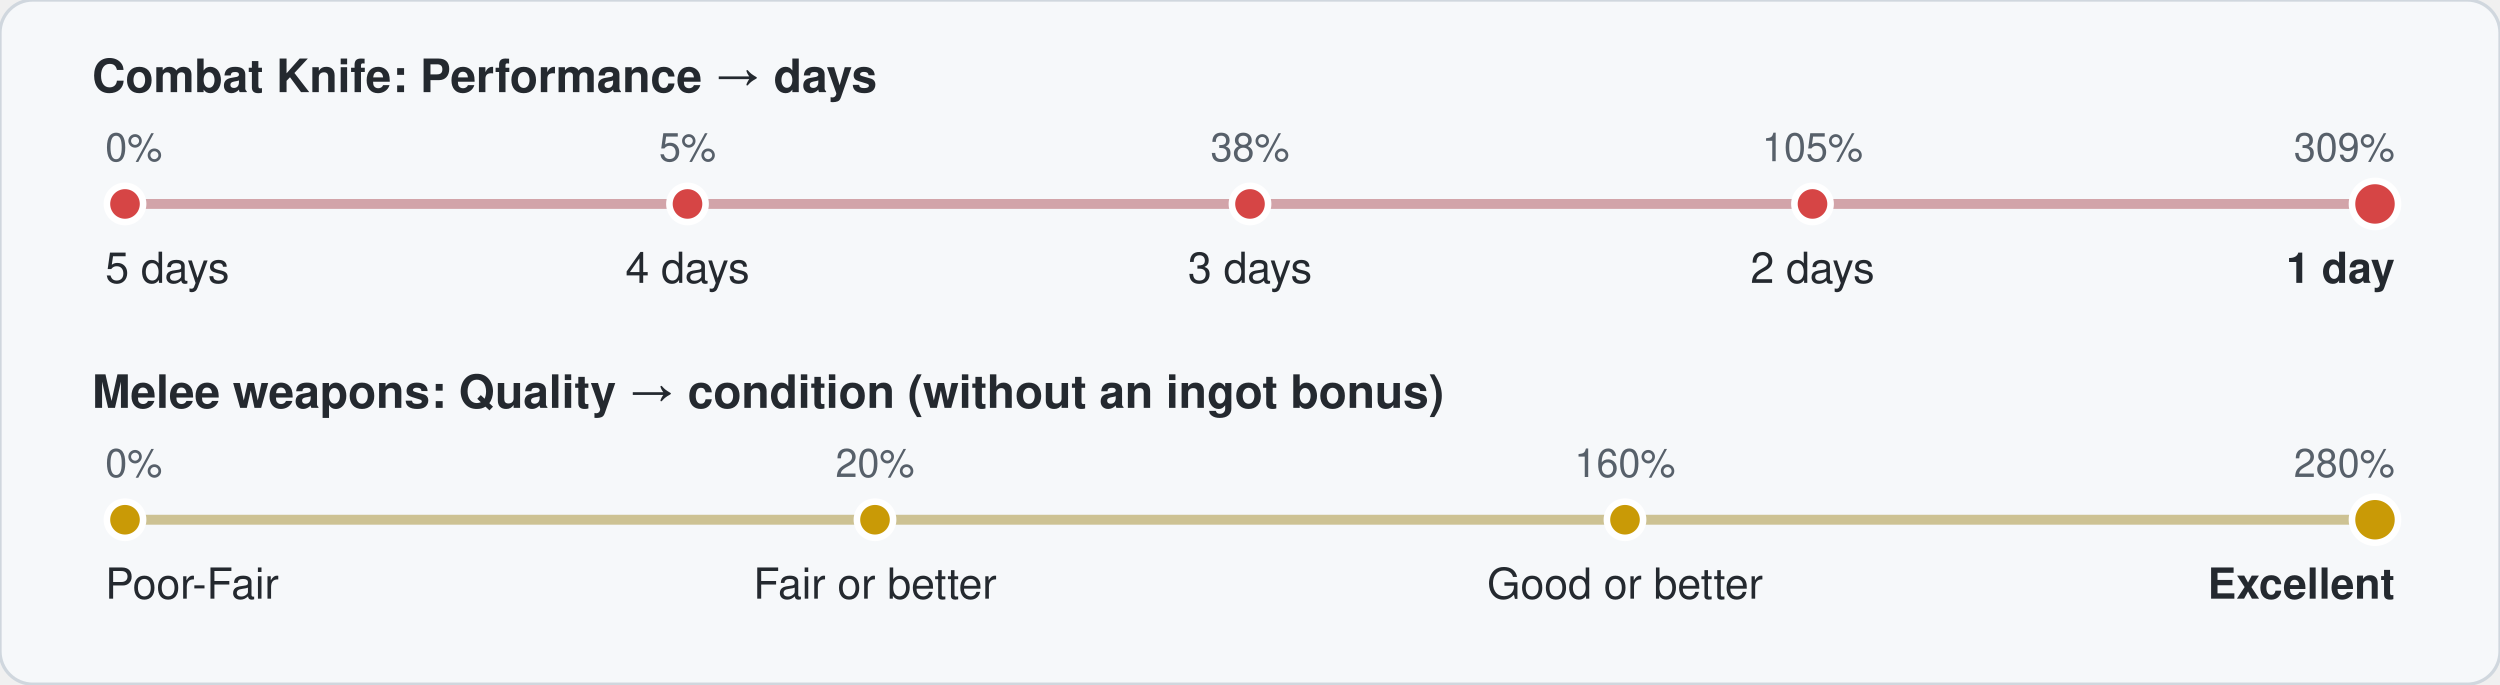
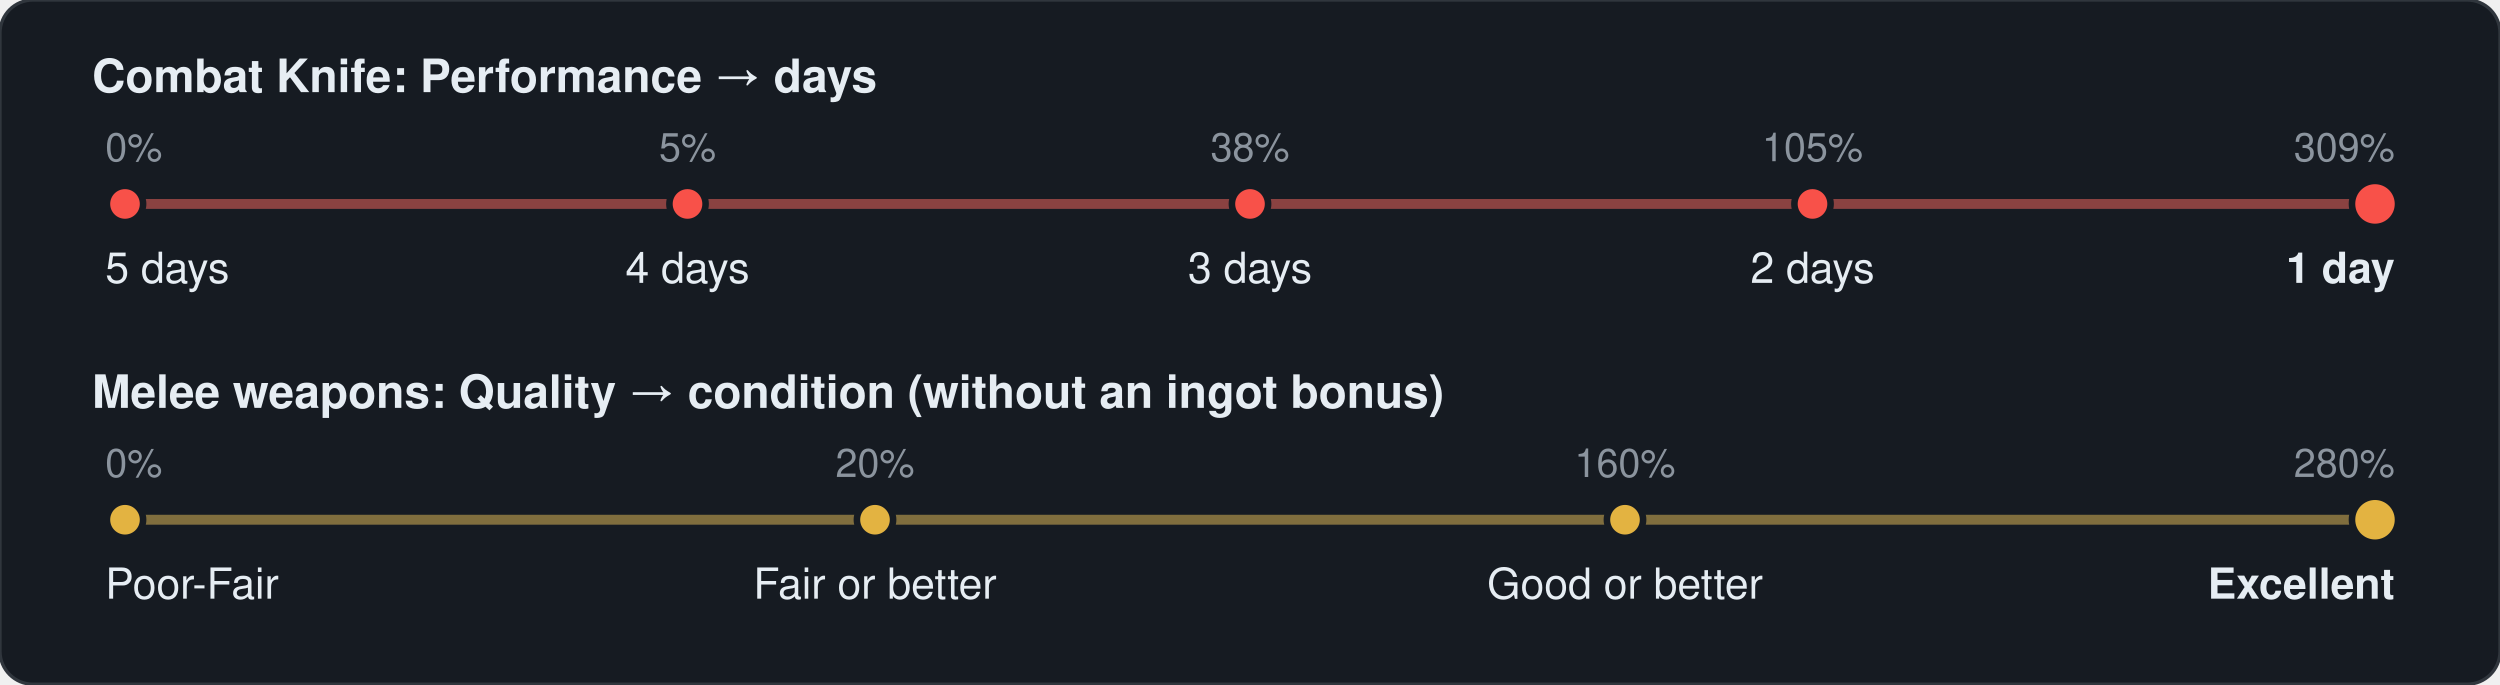
<svg xmlns="http://www.w3.org/2000/svg" width="760" height="208" viewBox="0 0 760 208" font-family="-apple-system, Segoe UI, Helvetica, Arial, sans-serif">
-   <rect width="760" height="208" rx="10" fill="#f6f8fa" stroke="#d0d7de" />
-   <text x="28" y="28" font-size="14" font-weight="600" fill="#24292f">Combat Knife: Performance → days</text>
-   <line x1="38" y1="62" x2="722" y2="62" stroke="#d0d7de" stroke-width="3" stroke-linecap="round" />
-   <line x1="38" y1="62" x2="722" y2="62" stroke="#d64545" stroke-opacity="0.35" stroke-width="3" stroke-linecap="round" />
-   <circle cx="38" cy="62" r="5.5" fill="#d64545" stroke="#ffffff" stroke-width="2" />
-   <text x="32" y="49" font-size="12" text-anchor="start" fill="#57606a">0%</text>
-   <text x="32" y="86" font-size="13" text-anchor="start" fill="#24292f">5 days</text>
-   <circle cx="209" cy="62" r="5.5" fill="#d64545" stroke="#ffffff" stroke-width="2" />
-   <text x="209" y="49" font-size="12" text-anchor="middle" fill="#57606a">5%</text>
-   <text x="209" y="86" font-size="13" text-anchor="middle" fill="#24292f">4 days</text>
-   <circle cx="380" cy="62" r="5.5" fill="#d64545" stroke="#ffffff" stroke-width="2" />
-   <text x="380" y="49" font-size="12" text-anchor="middle" fill="#57606a">38%</text>
-   <text x="380" y="86" font-size="13" text-anchor="middle" fill="#24292f">3 days</text>
-   <circle cx="551" cy="62" r="5.5" fill="#d64545" stroke="#ffffff" stroke-width="2" />
-   <text x="551" y="49" font-size="12" text-anchor="middle" fill="#57606a">105%</text>
-   <text x="551" y="86" font-size="13" text-anchor="middle" fill="#24292f">2 days</text>
-   <circle cx="722" cy="62" r="7" fill="#d64545" stroke="#ffffff" stroke-width="2" />
-   <text x="728" y="49" font-size="12" text-anchor="end" fill="#57606a">309%</text>
-   <text x="728" y="86" font-size="13" text-anchor="end" fill="#24292f" font-weight="600">1 day</text>
-   <text x="28" y="124" font-size="14" font-weight="600" fill="#24292f">Melee weapons: Quality → condition (without an ingot bonus)</text>
-   <line x1="38" y1="158" x2="722" y2="158" stroke="#d0d7de" stroke-width="3" stroke-linecap="round" />
-   <line x1="38" y1="158" x2="722" y2="158" stroke="#c99a06" stroke-opacity="0.35" stroke-width="3" stroke-linecap="round" />
-   <circle cx="38" cy="158" r="5.5" fill="#c99a06" stroke="#ffffff" stroke-width="2" />
-   <text x="32" y="145" font-size="12" text-anchor="start" fill="#57606a">0%</text>
-   <text x="32" y="182" font-size="13" text-anchor="start" fill="#24292f">Poor-Fair</text>
-   <circle cx="266" cy="158" r="5.5" fill="#c99a06" stroke="#ffffff" stroke-width="2" />
-   <text x="266" y="145" font-size="12" text-anchor="middle" fill="#57606a">20%</text>
-   <text x="266" y="182" font-size="13" text-anchor="middle" fill="#24292f">Fair or better</text>
-   <circle cx="494" cy="158" r="5.5" fill="#c99a06" stroke="#ffffff" stroke-width="2" />
-   <text x="494" y="145" font-size="12" text-anchor="middle" fill="#57606a">160%</text>
-   <text x="494" y="182" font-size="13" text-anchor="middle" fill="#24292f">Good or better</text>
-   <circle cx="722" cy="158" r="7" fill="#c99a06" stroke="#ffffff" stroke-width="2" />
-   <text x="728" y="145" font-size="12" text-anchor="end" fill="#57606a">280%</text>
-   <text x="728" y="182" font-size="13" text-anchor="end" fill="#24292f" font-weight="600">Excellent</text>
+   <rect width="760" height="208" rx="10" fill="#161b22" stroke="#30363d" />
+   <text x="28" y="28" font-size="14" font-weight="600" fill="#e6edf3">Combat Knife: Performance → days</text>
+   <line x1="38" y1="62" x2="722" y2="62" stroke="#30363d" stroke-width="3" stroke-linecap="round" />
+   <line x1="38" y1="62" x2="722" y2="62" stroke="#f85149" stroke-opacity="0.45" stroke-width="3" stroke-linecap="round" />
+   <circle cx="38" cy="62" r="5.5" fill="#f85149" stroke="#161b22" stroke-width="2" />
+   <text x="32" y="49" font-size="12" text-anchor="start" fill="#8b949e">0%</text>
+   <text x="32" y="86" font-size="13" text-anchor="start" fill="#e6edf3">5 days</text>
+   <circle cx="209" cy="62" r="5.5" fill="#f85149" stroke="#161b22" stroke-width="2" />
+   <text x="209" y="49" font-size="12" text-anchor="middle" fill="#8b949e">5%</text>
+   <text x="209" y="86" font-size="13" text-anchor="middle" fill="#e6edf3">4 days</text>
+   <circle cx="380" cy="62" r="5.5" fill="#f85149" stroke="#161b22" stroke-width="2" />
+   <text x="380" y="49" font-size="12" text-anchor="middle" fill="#8b949e">38%</text>
+   <text x="380" y="86" font-size="13" text-anchor="middle" fill="#e6edf3">3 days</text>
+   <circle cx="551" cy="62" r="5.5" fill="#f85149" stroke="#161b22" stroke-width="2" />
+   <text x="551" y="49" font-size="12" text-anchor="middle" fill="#8b949e">105%</text>
+   <text x="551" y="86" font-size="13" text-anchor="middle" fill="#e6edf3">2 days</text>
+   <circle cx="722" cy="62" r="7" fill="#f85149" stroke="#161b22" stroke-width="2" />
+   <text x="728" y="49" font-size="12" text-anchor="end" fill="#8b949e">309%</text>
+   <text x="728" y="86" font-size="13" text-anchor="end" fill="#e6edf3" font-weight="600">1 day</text>
+   <text x="28" y="124" font-size="14" font-weight="600" fill="#e6edf3">Melee weapons: Quality → condition (without an ingot bonus)</text>
+   <line x1="38" y1="158" x2="722" y2="158" stroke="#30363d" stroke-width="3" stroke-linecap="round" />
+   <line x1="38" y1="158" x2="722" y2="158" stroke="#e3b341" stroke-opacity="0.45" stroke-width="3" stroke-linecap="round" />
+   <circle cx="38" cy="158" r="5.5" fill="#e3b341" stroke="#161b22" stroke-width="2" />
+   <text x="32" y="145" font-size="12" text-anchor="start" fill="#8b949e">0%</text>
+   <text x="32" y="182" font-size="13" text-anchor="start" fill="#e6edf3">Poor-Fair</text>
+   <circle cx="266" cy="158" r="5.5" fill="#e3b341" stroke="#161b22" stroke-width="2" />
+   <text x="266" y="145" font-size="12" text-anchor="middle" fill="#8b949e">20%</text>
+   <text x="266" y="182" font-size="13" text-anchor="middle" fill="#e6edf3">Fair or better</text>
+   <circle cx="494" cy="158" r="5.5" fill="#e3b341" stroke="#161b22" stroke-width="2" />
+   <text x="494" y="145" font-size="12" text-anchor="middle" fill="#8b949e">160%</text>
+   <text x="494" y="182" font-size="13" text-anchor="middle" fill="#e6edf3">Good or better</text>
+   <circle cx="722" cy="158" r="7" fill="#e3b341" stroke="#161b22" stroke-width="2" />
+   <text x="728" y="145" font-size="12" text-anchor="end" fill="#8b949e">280%</text>
+   <text x="728" y="182" font-size="13" text-anchor="end" fill="#e6edf3" font-weight="600">Excellent</text>
</svg>
